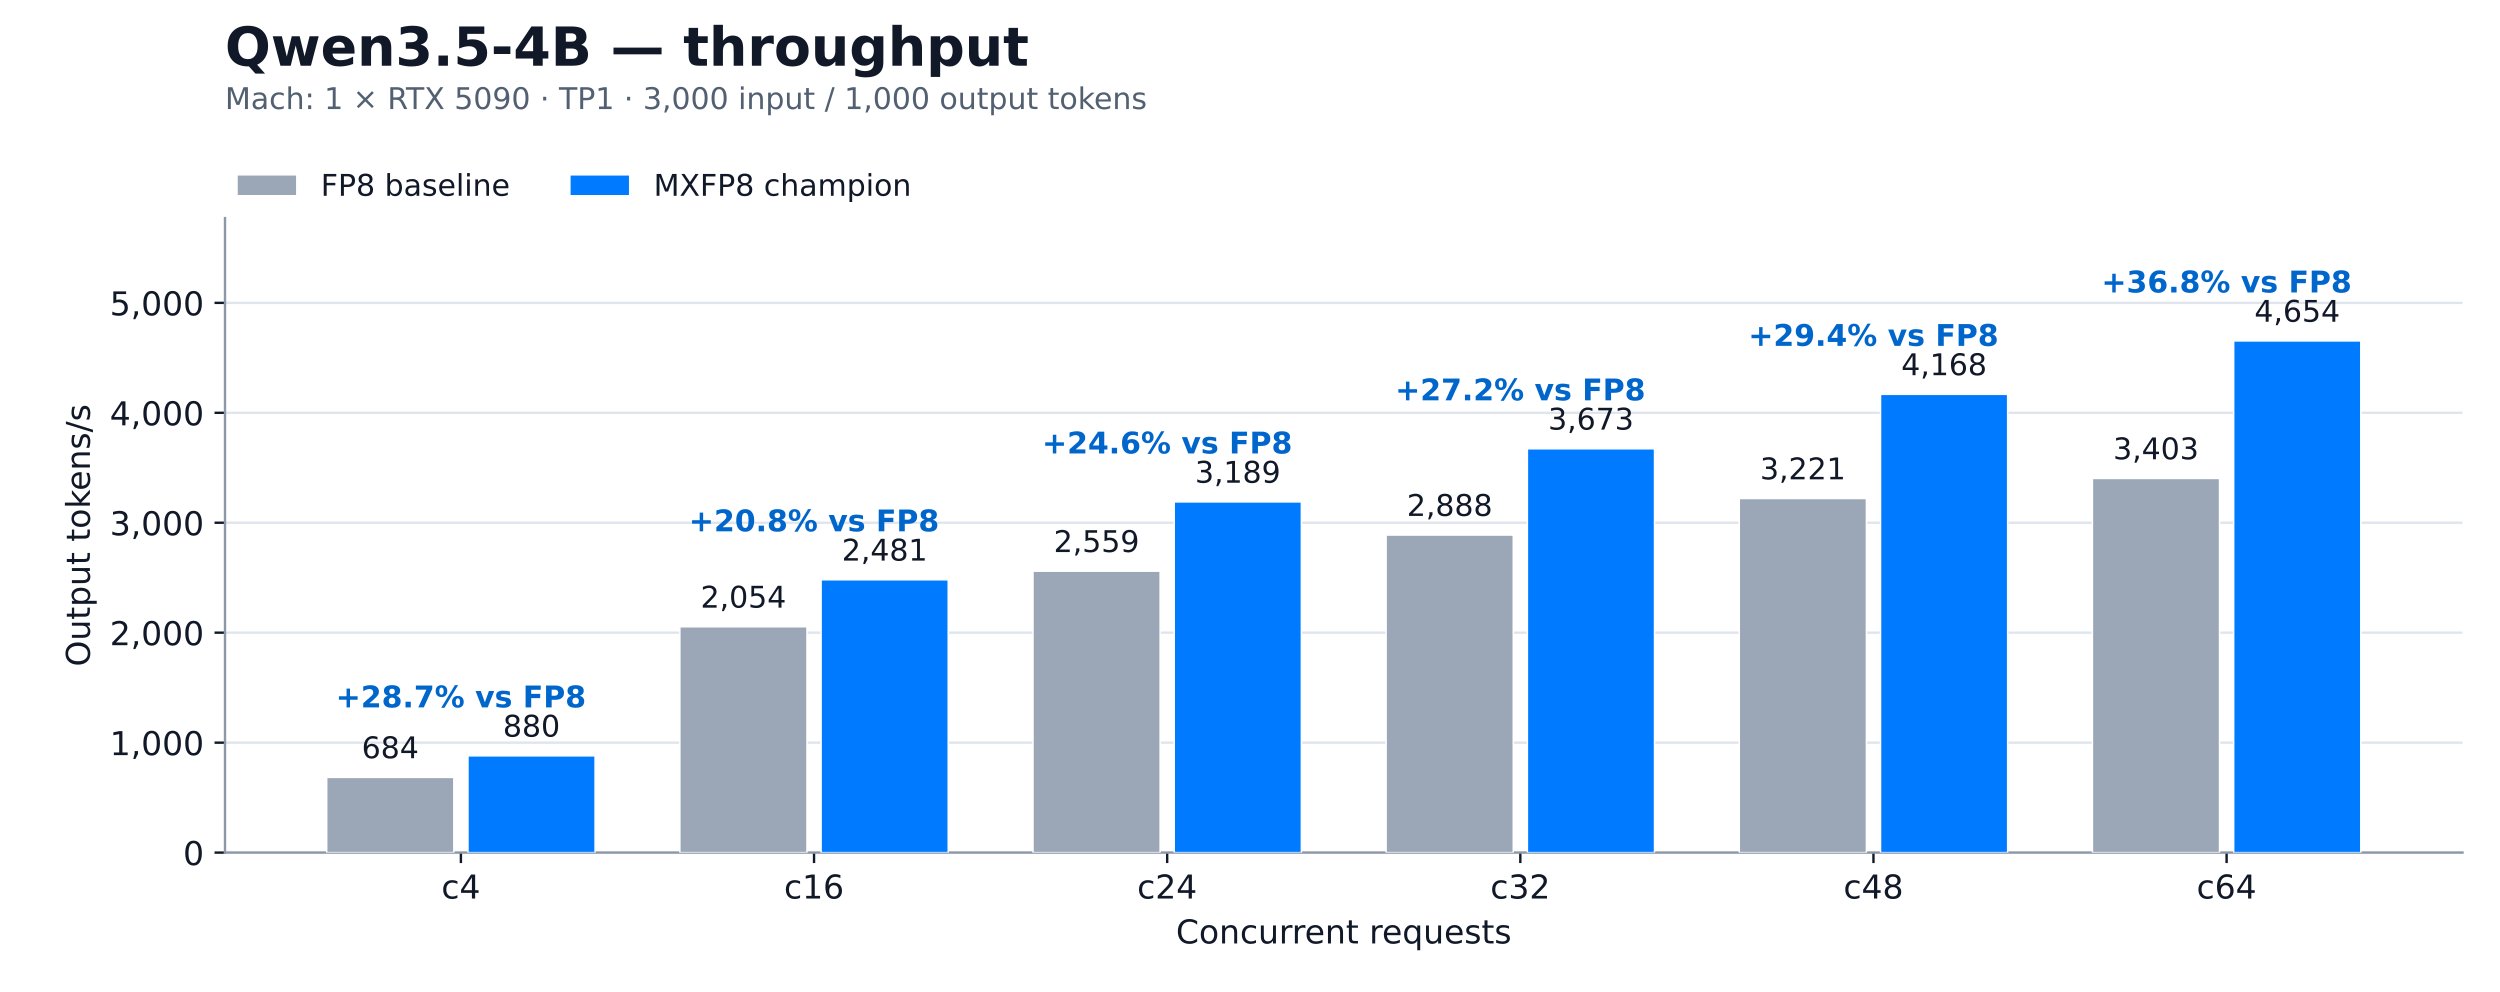
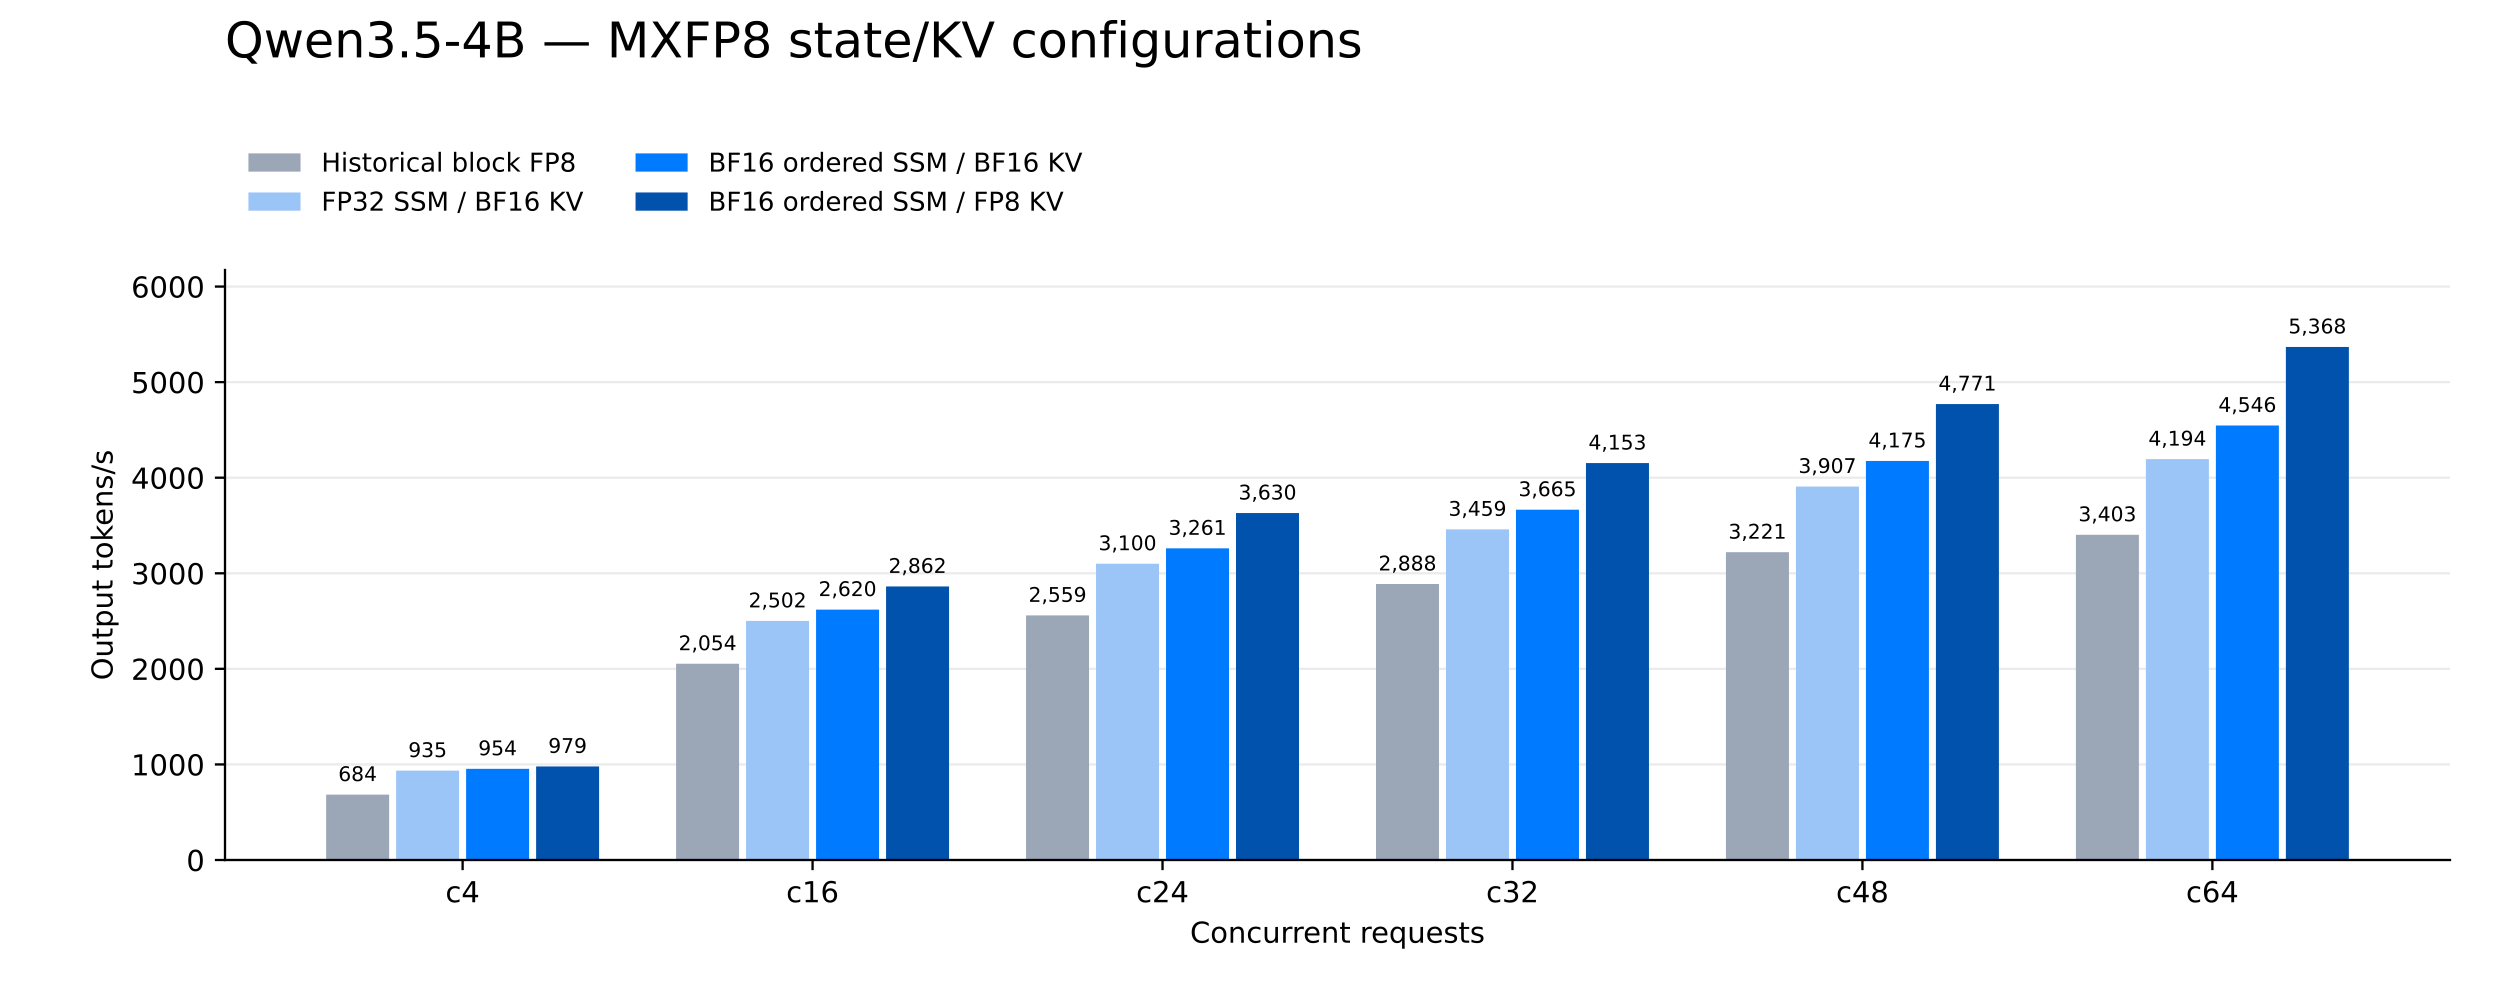
- <svg xmlns="http://www.w3.org/2000/svg" xmlns:xlink="http://www.w3.org/1999/xlink" width="835.2pt" height="331.2pt" viewBox="0 0 835.2 331.2" version="1.1">
+ <svg xmlns="http://www.w3.org/2000/svg" xmlns:xlink="http://www.w3.org/1999/xlink" width="864pt" height="345.6pt" viewBox="0 0 864 345.6" version="1.1">
  <defs>
    <style type="text/css">:root { --chart-background: #ffffff; --chart-text: #111827; --chart-muted: #526071; --chart-axis: #8c98a8; --chart-grid: #cfd7e3; --chart-fp8: #9ba6b7; --chart-nvfp4: #526279; --chart-default: #9bc4f7; --chart-full: #007bff; --chart-emphasis: #0066cc; --chart-interval: #354152; } @media (prefers-color-scheme: dark) { :root { --chart-background: #0d1117; --chart-text: #e6edf3; --chart-muted: #9da7b3; --chart-axis: #6e7681; --chart-grid: #30363d; --chart-fp8: #778394; --chart-nvfp4: #a2b0c3; --chart-default: #284f7d; --chart-full: #379bff; --chart-emphasis: #58a6ff; --chart-interval: #c9d1d9; } }
*{stroke-linejoin: round; stroke-linecap: butt}</style>
  </defs>
  <g id="figure_1">
    <g id="patch_1">
-       <path d="M 0 331.2 L 835.2 331.2 L 835.2 0 L 0 0 z " style="fill: var(--chart-background, #ffffff)" />
+       <path d="M 0 345.6 L 864 345.6 L 864 0 L 0 0 z " style="fill: var(--chart-background, #ffffff)" />
    </g>
    <g id="axes_1">
      <g id="patch_2">
-         <path d="M 75.168 284.832 L 822.672 284.832 L 822.672 72.864 L 75.168 72.864 z " style="fill: var(--chart-background, #ffffff)" />
+         <path d="M 77.76 297.216 L 846.72 297.216 L 846.72 93.312 L 77.76 93.312 z " style="fill: var(--chart-background, #ffffff)" />
      </g>
      <g id="matplotlib.axis_1">
        <g id="xtick_1">
          <g id="line2d_1">
            <defs>
-               <path id="mda2817284b" d="M 0 0 L 0 3.5 " style="stroke: var(--chart-text, #111827); stroke-width: 0.8" />
+               <path id="m0486b7d3eb" d="M 0 0 L 0 3.5 " style="stroke: #000000; stroke-width: 0.8" />
            </defs>
            <g>
-               <use xlink:href="#mda2817284b" x="153.977" y="284.832" style="fill: var(--chart-text, #111827); stroke: var(--chart-text, #111827); stroke-width: 0.8" />
+               <use xlink:href="#m0486b7d3eb" x="159.881" y="297.216" style="stroke: #000000; stroke-width: 0.8" />
            </g>
          </g>
          <g id="text_1">
-             <text style="font-size: 11px; font-family: 'DejaVu Sans'; text-anchor: middle; fill: var(--chart-text, #111827)" x="153.977" y="300.189" transform="rotate(-0 153.9768 300.1894)">c4</text>
+             <text style="font-size: 10px; font-family: 'DejaVu Sans'; text-anchor: middle" x="159.881" y="311.814" transform="rotate(-0 159.8808 311.8137)">c4</text>
          </g>
        </g>
        <g id="xtick_2">
          <g id="line2d_2">
            <g>
-               <use xlink:href="#mda2817284b" x="271.954" y="284.832" style="fill: var(--chart-text, #111827); stroke: var(--chart-text, #111827); stroke-width: 0.8" />
+               <use xlink:href="#m0486b7d3eb" x="280.824" y="297.216" style="stroke: #000000; stroke-width: 0.8" />
            </g>
          </g>
          <g id="text_2">
-             <text style="font-size: 11px; font-family: 'DejaVu Sans'; text-anchor: middle; fill: var(--chart-text, #111827)" x="271.954" y="300.189" transform="rotate(-0 271.9541 300.1894)">c16</text>
+             <text style="font-size: 10px; font-family: 'DejaVu Sans'; text-anchor: middle" x="280.824" y="311.814" transform="rotate(-0 280.8245 311.8137)">c16</text>
          </g>
        </g>
        <g id="xtick_3">
          <g id="line2d_3">
            <g>
-               <use xlink:href="#mda2817284b" x="389.931" y="284.832" style="fill: var(--chart-text, #111827); stroke: var(--chart-text, #111827); stroke-width: 0.8" />
+               <use xlink:href="#m0486b7d3eb" x="401.768" y="297.216" style="stroke: #000000; stroke-width: 0.8" />
            </g>
          </g>
          <g id="text_3">
-             <text style="font-size: 11px; font-family: 'DejaVu Sans'; text-anchor: middle; fill: var(--chart-text, #111827)" x="389.931" y="300.189" transform="rotate(-0 389.9314 300.1894)">c24</text>
+             <text style="font-size: 10px; font-family: 'DejaVu Sans'; text-anchor: middle" x="401.768" y="311.814" transform="rotate(-0 401.7682 311.8137)">c24</text>
          </g>
        </g>
        <g id="xtick_4">
          <g id="line2d_4">
            <g>
-               <use xlink:href="#mda2817284b" x="507.909" y="284.832" style="fill: var(--chart-text, #111827); stroke: var(--chart-text, #111827); stroke-width: 0.8" />
+               <use xlink:href="#m0486b7d3eb" x="522.712" y="297.216" style="stroke: #000000; stroke-width: 0.8" />
            </g>
          </g>
          <g id="text_4">
-             <text style="font-size: 11px; font-family: 'DejaVu Sans'; text-anchor: middle; fill: var(--chart-text, #111827)" x="507.909" y="300.189" transform="rotate(-0 507.9086 300.1894)">c32</text>
+             <text style="font-size: 10px; font-family: 'DejaVu Sans'; text-anchor: middle" x="522.712" y="311.814" transform="rotate(-0 522.7118 311.8137)">c32</text>
          </g>
        </g>
        <g id="xtick_5">
          <g id="line2d_5">
            <g>
-               <use xlink:href="#mda2817284b" x="625.886" y="284.832" style="fill: var(--chart-text, #111827); stroke: var(--chart-text, #111827); stroke-width: 0.8" />
+               <use xlink:href="#m0486b7d3eb" x="643.656" y="297.216" style="stroke: #000000; stroke-width: 0.8" />
            </g>
          </g>
          <g id="text_5">
-             <text style="font-size: 11px; font-family: 'DejaVu Sans'; text-anchor: middle; fill: var(--chart-text, #111827)" x="625.886" y="300.189" transform="rotate(-0 625.8859 300.1894)">c48</text>
+             <text style="font-size: 10px; font-family: 'DejaVu Sans'; text-anchor: middle" x="643.656" y="311.814" transform="rotate(-0 643.6555 311.8137)">c48</text>
          </g>
        </g>
        <g id="xtick_6">
          <g id="line2d_6">
            <g>
-               <use xlink:href="#mda2817284b" x="743.863" y="284.832" style="fill: var(--chart-text, #111827); stroke: var(--chart-text, #111827); stroke-width: 0.8" />
+               <use xlink:href="#m0486b7d3eb" x="764.599" y="297.216" style="stroke: #000000; stroke-width: 0.8" />
            </g>
          </g>
          <g id="text_6">
-             <text style="font-size: 11px; font-family: 'DejaVu Sans'; text-anchor: middle; fill: var(--chart-text, #111827)" x="743.863" y="300.189" transform="rotate(-0 743.8632 300.1894)">c64</text>
+             <text style="font-size: 10px; font-family: 'DejaVu Sans'; text-anchor: middle" x="764.599" y="311.814" transform="rotate(-0 764.5992 311.8137)">c64</text>
          </g>
        </g>
        <g id="text_7">
-           <text style="font-size: 11px; font-family: 'DejaVu Sans'; text-anchor: middle; fill: var(--chart-text, #111827)" x="448.92" y="315.189" transform="rotate(-0 448.92 315.1894)">Concurrent requests</text>
+           <text style="font-size: 10px; font-family: 'DejaVu Sans'; text-anchor: middle" x="462.24" y="325.814" transform="rotate(-0 462.24 325.8137)">Concurrent requests</text>
        </g>
      </g>
      <g id="matplotlib.axis_2">
        <g id="ytick_1">
          <g id="line2d_7">
-             <path d="M 75.168 284.832 L 822.672 284.832 " clip-path="url(#pee275df40e)" style="fill: none; stroke: var(--chart-grid, #cfd7e3); stroke-opacity: 0.65; stroke-width: 0.8; stroke-linecap: square" />
+             <path d="M 77.76 297.216 L 846.72 297.216 " clip-path="url(#pac6886d995)" style="fill: none; stroke: #b0b0b0; stroke-opacity: 0.25; stroke-width: 0.8; stroke-linecap: square" />
          </g>
          <g id="line2d_8">
            <defs>
-               <path id="mc57290aba8" d="M 0 0 L -3.5 0 " style="stroke: var(--chart-text, #111827); stroke-width: 0.8" />
+               <path id="mf60f5e8577" d="M 0 0 L -3.5 0 " style="stroke: #000000; stroke-width: 0.8" />
            </defs>
            <g>
-               <use xlink:href="#mc57290aba8" x="75.168" y="284.832" style="fill: var(--chart-text, #111827); stroke: var(--chart-text, #111827); stroke-width: 0.8" />
+               <use xlink:href="#mf60f5e8577" x="77.76" y="297.216" style="stroke: #000000; stroke-width: 0.8" />
            </g>
          </g>
          <g id="text_8">
-             <text style="font-size: 11px; font-family: 'DejaVu Sans'; text-anchor: end; fill: var(--chart-text, #111827)" x="68.168" y="289.011" transform="rotate(-0 68.168 289.0107)">0</text>
+             <text style="font-size: 10px; font-family: 'DejaVu Sans'; text-anchor: end" x="70.76" y="301.015" transform="rotate(-0 70.76 301.0148)">0</text>
          </g>
        </g>
        <g id="ytick_2">
          <g id="line2d_9">
-             <path d="M 75.168 248.101 L 822.672 248.101 " clip-path="url(#pee275df40e)" style="fill: none; stroke: var(--chart-grid, #cfd7e3); stroke-opacity: 0.65; stroke-width: 0.8; stroke-linecap: square" />
+             <path d="M 77.76 264.185 L 846.72 264.185 " clip-path="url(#pac6886d995)" style="fill: none; stroke: #b0b0b0; stroke-opacity: 0.25; stroke-width: 0.8; stroke-linecap: square" />
          </g>
          <g id="line2d_10">
            <g>
-               <use xlink:href="#mc57290aba8" x="75.168" y="248.101" style="fill: var(--chart-text, #111827); stroke: var(--chart-text, #111827); stroke-width: 0.8" />
+               <use xlink:href="#mf60f5e8577" x="77.76" y="264.185" style="stroke: #000000; stroke-width: 0.8" />
            </g>
          </g>
          <g id="text_9">
-             <text style="font-size: 11px; font-family: 'DejaVu Sans'; text-anchor: end; fill: var(--chart-text, #111827)" x="68.168" y="252.28" transform="rotate(-0 68.168 252.28)">1,000</text>
+             <text style="font-size: 10px; font-family: 'DejaVu Sans'; text-anchor: end" x="70.76" y="267.984" transform="rotate(-0 70.76 267.984)">1000</text>
          </g>
        </g>
        <g id="ytick_3">
          <g id="line2d_11">
-             <path d="M 75.168 211.371 L 822.672 211.371 " clip-path="url(#pee275df40e)" style="fill: none; stroke: var(--chart-grid, #cfd7e3); stroke-opacity: 0.65; stroke-width: 0.8; stroke-linecap: square" />
+             <path d="M 77.76 231.154 L 846.72 231.154 " clip-path="url(#pac6886d995)" style="fill: none; stroke: #b0b0b0; stroke-opacity: 0.25; stroke-width: 0.8; stroke-linecap: square" />
          </g>
          <g id="line2d_12">
            <g>
-               <use xlink:href="#mc57290aba8" x="75.168" y="211.371" style="fill: var(--chart-text, #111827); stroke: var(--chart-text, #111827); stroke-width: 0.8" />
+               <use xlink:href="#mf60f5e8577" x="77.76" y="231.154" style="stroke: #000000; stroke-width: 0.8" />
            </g>
          </g>
          <g id="text_10">
-             <text style="font-size: 11px; font-family: 'DejaVu Sans'; text-anchor: end; fill: var(--chart-text, #111827)" x="68.168" y="215.549" transform="rotate(-0 68.168 215.5494)">2,000</text>
+             <text style="font-size: 10px; font-family: 'DejaVu Sans'; text-anchor: end" x="70.76" y="234.953" transform="rotate(-0 70.76 234.9533)">2000</text>
          </g>
        </g>
        <g id="ytick_4">
          <g id="line2d_13">
-             <path d="M 75.168 174.64 L 822.672 174.64 " clip-path="url(#pee275df40e)" style="fill: none; stroke: var(--chart-grid, #cfd7e3); stroke-opacity: 0.65; stroke-width: 0.8; stroke-linecap: square" />
+             <path d="M 77.76 198.124 L 846.72 198.124 " clip-path="url(#pac6886d995)" style="fill: none; stroke: #b0b0b0; stroke-opacity: 0.25; stroke-width: 0.8; stroke-linecap: square" />
          </g>
          <g id="line2d_14">
            <g>
-               <use xlink:href="#mc57290aba8" x="75.168" y="174.64" style="fill: var(--chart-text, #111827); stroke: var(--chart-text, #111827); stroke-width: 0.8" />
+               <use xlink:href="#mf60f5e8577" x="77.76" y="198.124" style="stroke: #000000; stroke-width: 0.8" />
            </g>
          </g>
          <g id="text_11">
-             <text style="font-size: 11px; font-family: 'DejaVu Sans'; text-anchor: end; fill: var(--chart-text, #111827)" x="68.168" y="178.819" transform="rotate(-0 68.168 178.8187)">3,000</text>
+             <text style="font-size: 10px; font-family: 'DejaVu Sans'; text-anchor: end" x="70.76" y="201.922" transform="rotate(-0 70.76 201.9225)">3000</text>
          </g>
        </g>
        <g id="ytick_5">
          <g id="line2d_15">
-             <path d="M 75.168 137.909 L 822.672 137.909 " clip-path="url(#pee275df40e)" style="fill: none; stroke: var(--chart-grid, #cfd7e3); stroke-opacity: 0.65; stroke-width: 0.8; stroke-linecap: square" />
+             <path d="M 77.76 165.093 L 846.72 165.093 " clip-path="url(#pac6886d995)" style="fill: none; stroke: #b0b0b0; stroke-opacity: 0.25; stroke-width: 0.8; stroke-linecap: square" />
          </g>
          <g id="line2d_16">
            <g>
-               <use xlink:href="#mc57290aba8" x="75.168" y="137.909" style="fill: var(--chart-text, #111827); stroke: var(--chart-text, #111827); stroke-width: 0.8" />
+               <use xlink:href="#mf60f5e8577" x="77.76" y="165.093" style="stroke: #000000; stroke-width: 0.8" />
            </g>
          </g>
          <g id="text_12">
-             <text style="font-size: 11px; font-family: 'DejaVu Sans'; text-anchor: end; fill: var(--chart-text, #111827)" x="68.168" y="142.088" transform="rotate(-0 68.168 142.088)">4,000</text>
+             <text style="font-size: 10px; font-family: 'DejaVu Sans'; text-anchor: end" x="70.76" y="168.892" transform="rotate(-0 70.76 168.8917)">4000</text>
          </g>
        </g>
        <g id="ytick_6">
          <g id="line2d_17">
-             <path d="M 75.168 101.179 L 822.672 101.179 " clip-path="url(#pee275df40e)" style="fill: none; stroke: var(--chart-grid, #cfd7e3); stroke-opacity: 0.65; stroke-width: 0.8; stroke-linecap: square" />
+             <path d="M 77.76 132.062 L 846.72 132.062 " clip-path="url(#pac6886d995)" style="fill: none; stroke: #b0b0b0; stroke-opacity: 0.25; stroke-width: 0.8; stroke-linecap: square" />
          </g>
          <g id="line2d_18">
            <g>
-               <use xlink:href="#mc57290aba8" x="75.168" y="101.179" style="fill: var(--chart-text, #111827); stroke: var(--chart-text, #111827); stroke-width: 0.8" />
+               <use xlink:href="#mf60f5e8577" x="77.76" y="132.062" style="stroke: #000000; stroke-width: 0.8" />
            </g>
          </g>
          <g id="text_13">
-             <text style="font-size: 11px; font-family: 'DejaVu Sans'; text-anchor: end; fill: var(--chart-text, #111827)" x="68.168" y="105.357" transform="rotate(-0 68.168 105.3573)">5,000</text>
-           </g>
-         </g>
-         <g id="text_14">
-           <text style="font-size: 11px; font-family: 'DejaVu Sans'; text-anchor: middle; fill: var(--chart-text, #111827)" x="30.034" y="178.848" transform="rotate(-90 30.03448 178.848)">Output tokens/s</text>
+             <text style="font-size: 10px; font-family: 'DejaVu Sans'; text-anchor: end" x="70.76" y="135.861" transform="rotate(-0 70.76 135.8609)">5000</text>
+           </g>
+         </g>
+         <g id="ytick_7">
+           <g id="line2d_19">
+             <path d="M 77.76 99.031 L 846.72 99.031 " clip-path="url(#pac6886d995)" style="fill: none; stroke: #b0b0b0; stroke-opacity: 0.25; stroke-width: 0.8; stroke-linecap: square" />
+           </g>
+           <g id="line2d_20">
+             <g>
+               <use xlink:href="#mf60f5e8577" x="77.76" y="99.031" style="stroke: #000000; stroke-width: 0.8" />
+             </g>
+           </g>
+           <g id="text_14">
+             <text style="font-size: 10px; font-family: 'DejaVu Sans'; text-anchor: end" x="70.76" y="102.83" transform="rotate(-0 70.76 102.8301)">6000</text>
+           </g>
+         </g>
+         <g id="text_15">
+           <text style="font-size: 10px; font-family: 'DejaVu Sans'; text-anchor: middle" x="38.908" y="195.264" transform="rotate(-90 38.90766 195.264)">Output tokens/s</text>
        </g>
      </g>
      <g id="patch_3">
-         <path d="M 75.168 284.832 L 75.168 72.864 " style="fill: none; stroke: var(--chart-axis, #8c98a8); stroke-width: 0.8; stroke-linejoin: miter; stroke-linecap: square" />
+         <path d="M 112.713 297.216 L 134.483 297.216 L 134.483 274.624 L 112.713 274.624 z " clip-path="url(#pac6886d995)" style="fill: var(--chart-fp8, #9ba6b7)" />
      </g>
      <g id="patch_4">
-         <path d="M 75.168 284.832 L 822.672 284.832 " style="fill: none; stroke: var(--chart-axis, #8c98a8); stroke-width: 0.8; stroke-linejoin: miter; stroke-linecap: square" />
+         <path d="M 233.656 297.216 L 255.426 297.216 L 255.426 229.386 L 233.656 229.386 z " clip-path="url(#pac6886d995)" style="fill: var(--chart-fp8, #9ba6b7)" />
      </g>
      <g id="patch_5">
-         <path d="M 109.145 284.832 L 151.617 284.832 L 151.617 259.71 L 109.145 259.71 z " clip-path="url(#pee275df40e)" style="fill: var(--chart-fp8, #9ba6b7); stroke: var(--chart-background, #ffffff); stroke-width: 0.5; stroke-linejoin: miter" />
+         <path d="M 354.6 297.216 L 376.37 297.216 L 376.37 212.682 L 354.6 212.682 z " clip-path="url(#pac6886d995)" style="fill: var(--chart-fp8, #9ba6b7)" />
      </g>
      <g id="patch_6">
-         <path d="M 227.123 284.832 L 269.595 284.832 L 269.595 209.404 L 227.123 209.404 z " clip-path="url(#pee275df40e)" style="fill: var(--chart-fp8, #9ba6b7); stroke: var(--chart-background, #ffffff); stroke-width: 0.5; stroke-linejoin: miter" />
+         <path d="M 475.544 297.216 L 497.314 297.216 L 497.314 201.829 L 475.544 201.829 z " clip-path="url(#pac6886d995)" style="fill: var(--chart-fp8, #9ba6b7)" />
      </g>
      <g id="patch_7">
-         <path d="M 345.1 284.832 L 387.572 284.832 L 387.572 190.829 L 345.1 190.829 z " clip-path="url(#pee275df40e)" style="fill: var(--chart-fp8, #9ba6b7); stroke: var(--chart-background, #ffffff); stroke-width: 0.5; stroke-linejoin: miter" />
+         <path d="M 596.487 297.216 L 618.257 297.216 L 618.257 190.839 L 596.487 190.839 z " clip-path="url(#pac6886d995)" style="fill: var(--chart-fp8, #9ba6b7)" />
      </g>
      <g id="patch_8">
-         <path d="M 463.077 284.832 L 505.549 284.832 L 505.549 178.76 L 463.077 178.76 z " clip-path="url(#pee275df40e)" style="fill: var(--chart-fp8, #9ba6b7); stroke: var(--chart-background, #ffffff); stroke-width: 0.5; stroke-linejoin: miter" />
+         <path d="M 717.431 297.216 L 739.201 297.216 L 739.201 184.82 L 717.431 184.82 z " clip-path="url(#pac6886d995)" style="fill: var(--chart-fp8, #9ba6b7)" />
      </g>
      <g id="patch_9">
-         <path d="M 581.055 284.832 L 623.526 284.832 L 623.526 166.539 L 581.055 166.539 z " clip-path="url(#pee275df40e)" style="fill: var(--chart-fp8, #9ba6b7); stroke: var(--chart-background, #ffffff); stroke-width: 0.5; stroke-linejoin: miter" />
+         <path d="M 136.901 297.216 L 158.671 297.216 L 158.671 266.328 L 136.901 266.328 z " clip-path="url(#pac6886d995)" style="fill: var(--chart-default, #9bc4f7)" />
      </g>
      <g id="patch_10">
-         <path d="M 699.032 284.832 L 741.504 284.832 L 741.504 159.846 L 699.032 159.846 z " clip-path="url(#pee275df40e)" style="fill: var(--chart-fp8, #9ba6b7); stroke: var(--chart-background, #ffffff); stroke-width: 0.5; stroke-linejoin: miter" />
-       </g>
-       <g id="text_15">
-         <text style="font-size: 10px; font-family: 'DejaVu Sans'; text-anchor: middle; fill: var(--chart-text, #111827)" x="130.381" y="253.307" transform="rotate(-0 130.3814 253.3074)">684</text>
+         <path d="M 257.845 297.216 L 279.615 297.216 L 279.615 214.586 L 257.845 214.586 z " clip-path="url(#pac6886d995)" style="fill: var(--chart-default, #9bc4f7)" />
+       </g>
+       <g id="patch_11">
+         <path d="M 378.789 297.216 L 400.559 297.216 L 400.559 194.829 L 378.789 194.829 z " clip-path="url(#pac6886d995)" style="fill: var(--chart-default, #9bc4f7)" />
+       </g>
+       <g id="patch_12">
+         <path d="M 499.733 297.216 L 521.502 297.216 L 521.502 182.951 L 499.733 182.951 z " clip-path="url(#pac6886d995)" style="fill: var(--chart-default, #9bc4f7)" />
+       </g>
+       <g id="patch_13">
+         <path d="M 620.676 297.216 L 642.446 297.216 L 642.446 168.154 L 620.676 168.154 z " clip-path="url(#pac6886d995)" style="fill: var(--chart-default, #9bc4f7)" />
+       </g>
+       <g id="patch_14">
+         <path d="M 741.62 297.216 L 763.39 297.216 L 763.39 158.675 L 741.62 158.675 z " clip-path="url(#pac6886d995)" style="fill: var(--chart-default, #9bc4f7)" />
+       </g>
+       <g id="patch_15">
+         <path d="M 161.09 297.216 L 182.86 297.216 L 182.86 265.709 L 161.09 265.709 z " clip-path="url(#pac6886d995)" style="fill: var(--chart-full, #007bff)" />
+       </g>
+       <g id="patch_16">
+         <path d="M 282.034 297.216 L 303.804 297.216 L 303.804 210.685 L 282.034 210.685 z " clip-path="url(#pac6886d995)" style="fill: var(--chart-full, #007bff)" />
+       </g>
+       <g id="patch_17">
+         <path d="M 402.978 297.216 L 424.747 297.216 L 424.747 189.508 L 402.978 189.508 z " clip-path="url(#pac6886d995)" style="fill: var(--chart-full, #007bff)" />
+       </g>
+       <g id="patch_18">
+         <path d="M 523.921 297.216 L 545.691 297.216 L 545.691 176.154 L 523.921 176.154 z " clip-path="url(#pac6886d995)" style="fill: var(--chart-full, #007bff)" />
+       </g>
+       <g id="patch_19">
+         <path d="M 644.865 297.216 L 666.635 297.216 L 666.635 159.304 L 644.865 159.304 z " clip-path="url(#pac6886d995)" style="fill: var(--chart-full, #007bff)" />
+       </g>
+       <g id="patch_20">
+         <path d="M 765.809 297.216 L 787.579 297.216 L 787.579 147.051 L 765.809 147.051 z " clip-path="url(#pac6886d995)" style="fill: var(--chart-full, #007bff)" />
+       </g>
+       <g id="patch_21">
+         <path d="M 185.279 297.216 L 207.049 297.216 L 207.049 264.886 L 185.279 264.886 z " clip-path="url(#pac6886d995)" style="fill: #0052ad" />
+       </g>
+       <g id="patch_22">
+         <path d="M 306.223 297.216 L 327.993 297.216 L 327.993 202.68 L 306.223 202.68 z " clip-path="url(#pac6886d995)" style="fill: #0052ad" />
+       </g>
+       <g id="patch_23">
+         <path d="M 427.166 297.216 L 448.936 297.216 L 448.936 177.311 L 427.166 177.311 z " clip-path="url(#pac6886d995)" style="fill: #0052ad" />
+       </g>
+       <g id="patch_24">
+         <path d="M 548.11 297.216 L 569.88 297.216 L 569.88 160.037 L 548.11 160.037 z " clip-path="url(#pac6886d995)" style="fill: #0052ad" />
+       </g>
+       <g id="patch_25">
+         <path d="M 669.054 297.216 L 690.824 297.216 L 690.824 139.642 L 669.054 139.642 z " clip-path="url(#pac6886d995)" style="fill: #0052ad" />
+       </g>
+       <g id="patch_26">
+         <path d="M 789.997 297.216 L 811.767 297.216 L 811.767 119.908 L 789.997 119.908 z " clip-path="url(#pac6886d995)" style="fill: #0052ad" />
+       </g>
+       <g id="patch_27">
+         <path d="M 77.76 297.216 L 77.76 93.312 " style="fill: none; stroke: #000000; stroke-width: 0.8; stroke-linejoin: miter; stroke-linecap: square" />
+       </g>
+       <g id="patch_28">
+         <path d="M 77.76 297.216 L 846.72 297.216 " style="fill: none; stroke: #000000; stroke-width: 0.8; stroke-linejoin: miter; stroke-linecap: square" />
      </g>
      <g id="text_16">
-         <text style="font-size: 10px; font-family: 'DejaVu Sans'; text-anchor: middle; fill: var(--chart-text, #111827)" x="248.359" y="203.001" transform="rotate(-0 248.3586 203.0015)">2,054</text>
+         <text style="font-size: 7px; font-family: 'DejaVu Sans'; text-anchor: middle" x="123.598" y="269.943" transform="rotate(-0 123.5977 269.9427)">684</text>
      </g>
      <g id="text_17">
-         <text style="font-size: 10px; font-family: 'DejaVu Sans'; text-anchor: middle; fill: var(--chart-text, #111827)" x="366.336" y="184.426" transform="rotate(-0 366.3359 184.4262)">2,559</text>
+         <text style="font-size: 7px; font-family: 'DejaVu Sans'; text-anchor: middle" x="244.541" y="224.704" transform="rotate(-0 244.5414 224.7041)">2,054</text>
      </g>
      <g id="text_18">
-         <text style="font-size: 10px; font-family: 'DejaVu Sans'; text-anchor: middle; fill: var(--chart-text, #111827)" x="484.313" y="172.358" transform="rotate(-0 484.3132 172.3579)">2,888</text>
+         <text style="font-size: 7px; font-family: 'DejaVu Sans'; text-anchor: middle" x="365.485" y="208" transform="rotate(-0 365.485 207.9999)">2,559</text>
      </g>
      <g id="text_19">
-         <text style="font-size: 10px; font-family: 'DejaVu Sans'; text-anchor: middle; fill: var(--chart-text, #111827)" x="602.29" y="160.137" transform="rotate(-0 602.2905 160.1367)">3,221</text>
+         <text style="font-size: 7px; font-family: 'DejaVu Sans'; text-anchor: middle" x="486.429" y="197.147" transform="rotate(-0 486.4287 197.1473)">2,888</text>
      </g>
      <g id="text_20">
-         <text style="font-size: 10px; font-family: 'DejaVu Sans'; text-anchor: middle; fill: var(--chart-text, #111827)" x="720.268" y="153.444" transform="rotate(-0 720.2677 153.4441)">3,403</text>
-       </g>
-       <g id="patch_11">
-         <path d="M 156.336 284.832 L 198.808 284.832 L 198.808 252.504 L 156.336 252.504 z " clip-path="url(#pee275df40e)" style="fill: var(--chart-full, #007bff); stroke: var(--chart-background, #ffffff); stroke-width: 0.5; stroke-linejoin: miter" />
-       </g>
-       <g id="patch_12">
-         <path d="M 274.314 284.832 L 316.785 284.832 L 316.785 193.692 L 274.314 193.692 z " clip-path="url(#pee275df40e)" style="fill: var(--chart-full, #007bff); stroke: var(--chart-background, #ffffff); stroke-width: 0.5; stroke-linejoin: miter" />
-       </g>
-       <g id="patch_13">
-         <path d="M 392.291 284.832 L 434.763 284.832 L 434.763 167.683 L 392.291 167.683 z " clip-path="url(#pee275df40e)" style="fill: var(--chart-full, #007bff); stroke: var(--chart-background, #ffffff); stroke-width: 0.5; stroke-linejoin: miter" />
-       </g>
-       <g id="patch_14">
-         <path d="M 510.268 284.832 L 552.74 284.832 L 552.74 149.931 L 510.268 149.931 z " clip-path="url(#pee275df40e)" style="fill: var(--chart-full, #007bff); stroke: var(--chart-background, #ffffff); stroke-width: 0.5; stroke-linejoin: miter" />
-       </g>
-       <g id="patch_15">
-         <path d="M 628.245 284.832 L 670.717 284.832 L 670.717 131.737 L 628.245 131.737 z " clip-path="url(#pee275df40e)" style="fill: var(--chart-full, #007bff); stroke: var(--chart-background, #ffffff); stroke-width: 0.5; stroke-linejoin: miter" />
-       </g>
-       <g id="patch_16">
-         <path d="M 746.223 284.832 L 788.695 284.832 L 788.695 113.89 L 746.223 113.89 z " clip-path="url(#pee275df40e)" style="fill: var(--chart-full, #007bff); stroke: var(--chart-background, #ffffff); stroke-width: 0.5; stroke-linejoin: miter" />
+         <text style="font-size: 7px; font-family: 'DejaVu Sans'; text-anchor: middle" x="607.372" y="186.157" transform="rotate(-0 607.3724 186.1571)">3,221</text>
      </g>
      <g id="text_21">
-         <text style="font-size: 10px; font-family: 'DejaVu Sans'; text-anchor: middle; fill: var(--chart-text, #111827)" x="177.572" y="246.102" transform="rotate(-0 177.5723 246.1019)">880</text>
+         <text style="font-size: 7px; font-family: 'DejaVu Sans'; text-anchor: middle" x="728.316" y="180.139" transform="rotate(-0 728.3161 180.1387)">3,403</text>
      </g>
      <g id="text_22">
-         <text style="font-size: 10px; font-family: 'DejaVu Sans'; text-anchor: middle; fill: var(--chart-text, #111827)" x="295.55" y="187.29" transform="rotate(-0 295.5495 187.2899)">2,481</text>
+         <text style="font-size: 7px; font-family: 'DejaVu Sans'; text-anchor: middle" x="147.786" y="261.647" transform="rotate(-0 147.7864 261.6466)">935</text>
      </g>
      <g id="text_23">
-         <text style="font-size: 10px; font-family: 'DejaVu Sans'; text-anchor: middle; fill: var(--chart-text, #111827)" x="413.527" y="161.28" transform="rotate(-0 413.5268 161.2802)">3,189</text>
+         <text style="font-size: 7px; font-family: 'DejaVu Sans'; text-anchor: middle" x="268.73" y="209.905" transform="rotate(-0 268.7301 209.9047)">2,502</text>
      </g>
      <g id="text_24">
-         <text style="font-size: 10px; font-family: 'DejaVu Sans'; text-anchor: middle; fill: var(--chart-text, #111827)" x="531.504" y="143.529" transform="rotate(-0 531.5041 143.5291)">3,673</text>
+         <text style="font-size: 7px; font-family: 'DejaVu Sans'; text-anchor: middle" x="389.674" y="190.148" transform="rotate(-0 389.6738 190.1477)">3,100</text>
      </g>
      <g id="text_25">
-         <text style="font-size: 10px; font-family: 'DejaVu Sans'; text-anchor: middle; fill: var(--chart-text, #111827)" x="649.481" y="125.335" transform="rotate(-0 649.4814 125.3348)">4,168</text>
+         <text style="font-size: 7px; font-family: 'DejaVu Sans'; text-anchor: middle" x="510.617" y="178.269" transform="rotate(-0 510.6175 178.2692)">3,459</text>
      </g>
      <g id="text_26">
-         <text style="font-size: 10px; font-family: 'DejaVu Sans'; text-anchor: middle; fill: var(--chart-text, #111827)" x="767.459" y="107.488" transform="rotate(-0 767.4586 107.4877)">4,654</text>
+         <text style="font-size: 7px; font-family: 'DejaVu Sans'; text-anchor: middle" x="631.561" y="163.472" transform="rotate(-0 631.5612 163.4721)">3,907</text>
      </g>
      <g id="text_27">
-         <text style="font-weight: 700; font-size: 10px; font-family: 'DejaVu Sans'; text-anchor: middle; fill: var(--chart-emphasis, #0066cc)" x="153.977" y="236.323" transform="rotate(-0 153.9768 236.3234)">+28.7% vs FP8</text>
+         <text style="font-size: 7px; font-family: 'DejaVu Sans'; text-anchor: middle" x="752.505" y="153.993" transform="rotate(-0 752.5049 153.9931)">4,194</text>
      </g>
      <g id="text_28">
-         <text style="font-weight: 700; font-size: 10px; font-family: 'DejaVu Sans'; text-anchor: middle; fill: var(--chart-emphasis, #0066cc)" x="271.954" y="177.511" transform="rotate(-0 271.9541 177.5115)">+20.8% vs FP8</text>
+         <text style="font-size: 7px; font-family: 'DejaVu Sans'; text-anchor: middle" x="171.975" y="261.027" transform="rotate(-0 171.9751 261.0269)">954</text>
      </g>
      <g id="text_29">
-         <text style="font-weight: 700; font-size: 10px; font-family: 'DejaVu Sans'; text-anchor: middle; fill: var(--chart-emphasis, #0066cc)" x="389.931" y="151.502" transform="rotate(-0 389.9314 151.5018)">+24.6% vs FP8</text>
+         <text style="font-size: 7px; font-family: 'DejaVu Sans'; text-anchor: middle" x="292.919" y="206.003" transform="rotate(-0 292.9188 206.0034)">2,620</text>
      </g>
      <g id="text_30">
-         <text style="font-weight: 700; font-size: 10px; font-family: 'DejaVu Sans'; text-anchor: middle; fill: var(--chart-emphasis, #0066cc)" x="507.909" y="133.751" transform="rotate(-0 507.9086 133.7506)">+27.2% vs FP8</text>
+         <text style="font-size: 7px; font-family: 'DejaVu Sans'; text-anchor: middle" x="413.863" y="184.826" transform="rotate(-0 413.8625 184.8263)">3,261</text>
      </g>
      <g id="text_31">
-         <text style="font-weight: 700; font-size: 10px; font-family: 'DejaVu Sans'; text-anchor: middle; fill: var(--chart-emphasis, #0066cc)" x="625.886" y="115.556" transform="rotate(-0 625.8859 115.5564)">+29.4% vs FP8</text>
+         <text style="font-size: 7px; font-family: 'DejaVu Sans'; text-anchor: middle" x="534.806" y="171.473" transform="rotate(-0 534.8062 171.4728)">3,665</text>
      </g>
      <g id="text_32">
-         <text style="font-weight: 700; font-size: 10px; font-family: 'DejaVu Sans'; text-anchor: middle; fill: var(--chart-emphasis, #0066cc)" x="743.863" y="97.709" transform="rotate(-0 743.8632 97.70926)">+36.8% vs FP8</text>
+         <text style="font-size: 7px; font-family: 'DejaVu Sans'; text-anchor: middle" x="655.75" y="154.622" transform="rotate(-0 655.7499 154.6223)">4,175</text>
+       </g>
+       <g id="text_33">
+         <text style="font-size: 7px; font-family: 'DejaVu Sans'; text-anchor: middle" x="776.694" y="142.369" transform="rotate(-0 776.6936 142.3689)">4,546</text>
+       </g>
+       <g id="text_34">
+         <text style="font-size: 7px; font-family: 'DejaVu Sans'; text-anchor: middle" x="196.164" y="260.204" transform="rotate(-0 196.1639 260.204)">979</text>
+       </g>
+       <g id="text_35">
+         <text style="font-size: 7px; font-family: 'DejaVu Sans'; text-anchor: middle" x="317.108" y="197.999" transform="rotate(-0 317.1076 197.9988)">2,862</text>
+       </g>
+       <g id="text_36">
+         <text style="font-size: 7px; font-family: 'DejaVu Sans'; text-anchor: middle" x="438.051" y="172.629" transform="rotate(-0 438.0513 172.6289)">3,630</text>
+       </g>
+       <g id="text_37">
+         <text style="font-size: 7px; font-family: 'DejaVu Sans'; text-anchor: middle" x="558.995" y="155.356" transform="rotate(-0 558.995 155.3555)">4,153</text>
+       </g>
+       <g id="text_38">
+         <text style="font-size: 7px; font-family: 'DejaVu Sans'; text-anchor: middle" x="679.939" y="134.96" transform="rotate(-0 679.9386 134.9601)">4,771</text>
+       </g>
+       <g id="text_39">
+         <text style="font-size: 7px; font-family: 'DejaVu Sans'; text-anchor: middle" x="800.882" y="115.227" transform="rotate(-0 800.8823 115.2265)">5,368</text>
      </g>
      <g id="legend_1">
-         <g id="patch_17">
-           <path d="M 79.168 65.402 L 99.168 65.402 L 99.168 58.402 L 79.168 58.402 z " style="fill: var(--chart-fp8, #9ba6b7); stroke: var(--chart-background, #ffffff); stroke-width: 0.5; stroke-linejoin: miter" />
-         </g>
-         <g id="text_33">
-           <text style="font-size: 10px; font-family: 'DejaVu Sans'; text-anchor: start; fill: var(--chart-text, #111827)" x="107.168" y="65.402" transform="rotate(-0 107.168 65.40182)">FP8 baseline</text>
-         </g>
-         <g id="patch_18">
-           <path d="M 190.376 65.402 L 210.376 65.402 L 210.376 58.402 L 190.376 58.402 z " style="fill: var(--chart-full, #007bff); stroke: var(--chart-background, #ffffff); stroke-width: 0.5; stroke-linejoin: miter" />
-         </g>
-         <g id="text_34">
-           <text style="font-size: 10px; font-family: 'DejaVu Sans'; text-anchor: start; fill: var(--chart-text, #111827)" x="218.376" y="65.402" transform="rotate(-0 218.3758 65.40182)">MXFP8 champion</text>
+         <g id="patch_29">
+           <path d="M 85.86 59.314 L 103.86 59.314 L 103.86 53.014 L 85.86 53.014 z " style="fill: var(--chart-fp8, #9ba6b7)" />
+         </g>
+         <g id="text_40">
+           <text style="font-size: 9px; font-family: 'DejaVu Sans'; text-anchor: start" x="111.06" y="59.314" transform="rotate(-0 111.06 59.31363)">Historical block FP8</text>
+         </g>
+         <g id="patch_30">
+           <path d="M 85.86 72.814 L 103.86 72.814 L 103.86 66.514 L 85.86 66.514 z " style="fill: var(--chart-default, #9bc4f7)" />
+         </g>
+         <g id="text_41">
+           <text style="font-size: 9px; font-family: 'DejaVu Sans'; text-anchor: start" x="111.06" y="72.814" transform="rotate(-0 111.06 72.81434)">FP32 SSM / BF16 KV</text>
+         </g>
+         <g id="patch_31">
+           <path d="M 219.644 59.314 L 237.644 59.314 L 237.644 53.014 L 219.644 53.014 z " style="fill: var(--chart-full, #007bff)" />
+         </g>
+         <g id="text_42">
+           <text style="font-size: 9px; font-family: 'DejaVu Sans'; text-anchor: start" x="244.844" y="59.314" transform="rotate(-0 244.8436 59.31363)">BF16 ordered SSM / BF16 KV</text>
+         </g>
+         <g id="patch_32">
+           <path d="M 219.644 72.814 L 237.644 72.814 L 237.644 66.514 L 219.644 66.514 z " style="fill: #0052ad" />
+         </g>
+         <g id="text_43">
+           <text style="font-size: 9px; font-family: 'DejaVu Sans'; text-anchor: start" x="244.844" y="72.814" transform="rotate(-0 244.8436 72.81434)">BF16 ordered SSM / FP8 KV</text>
        </g>
      </g>
    </g>
-     <g id="text_35">
-       <text style="font-weight: 700; font-size: 18px; font-family: 'DejaVu Sans'; text-anchor: start; fill: var(--chart-text, #111827)" x="75.168" y="21.957" transform="rotate(-0 75.168 21.95719)">Qwen3.5-4B — throughput</text>
-     </g>
-     <g id="text_36">
-       <text style="font-size: 10px; font-family: 'DejaVu Sans'; text-anchor: start; fill: var(--chart-muted, #526071)" x="75.168" y="36.432" transform="rotate(-0 75.168 36.432)">Mach: 1 × RTX 5090 · TP1 · 3,000 input / 1,000 output tokens</text>
+     <g id="text_44">
+       <text style="font-size: 17px; font-family: 'DejaVu Sans'; text-anchor: start" x="77.76" y="19.829" transform="rotate(-0 77.76 19.82934)">Qwen3.5-4B — MXFP8 state/KV configurations</text>
    </g>
  </g>
  <defs>
-     <clipPath id="pee275df40e">
-       <rect x="75.168" y="72.864" width="747.504" height="211.968" />
+     <clipPath id="pac6886d995">
+       <rect x="77.76" y="93.312" width="768.96" height="203.904" />
    </clipPath>
  </defs>
</svg>
